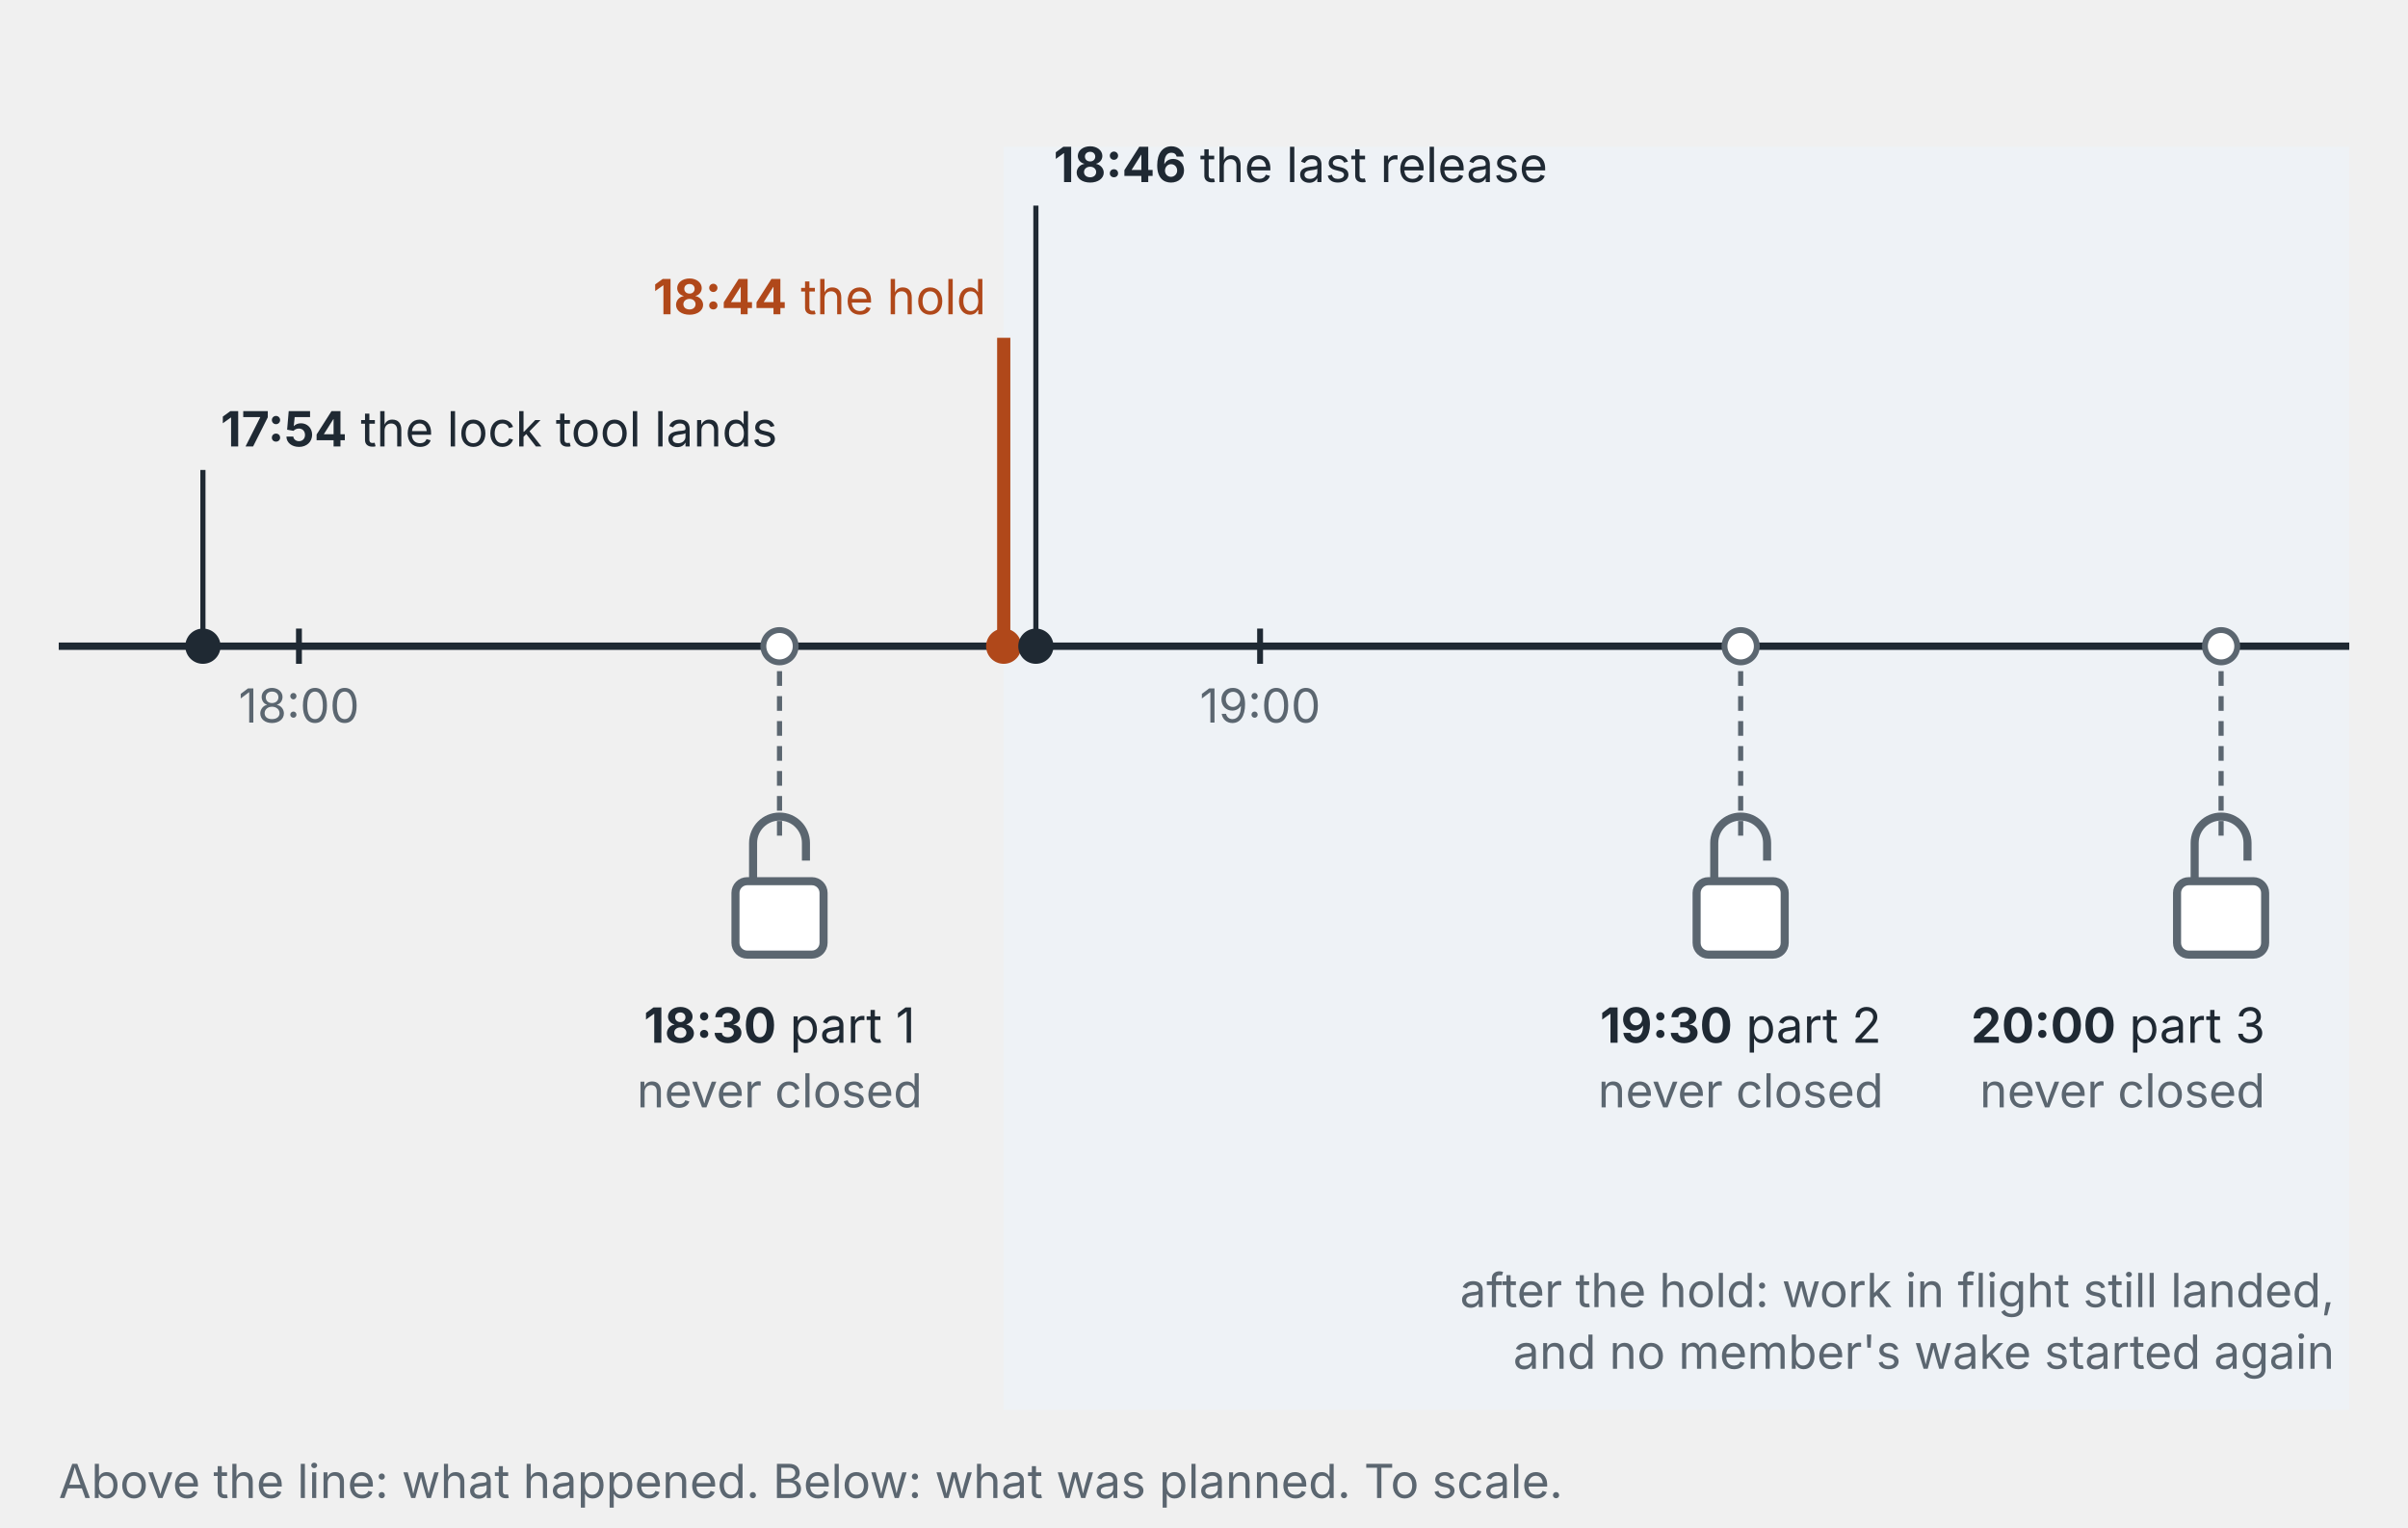
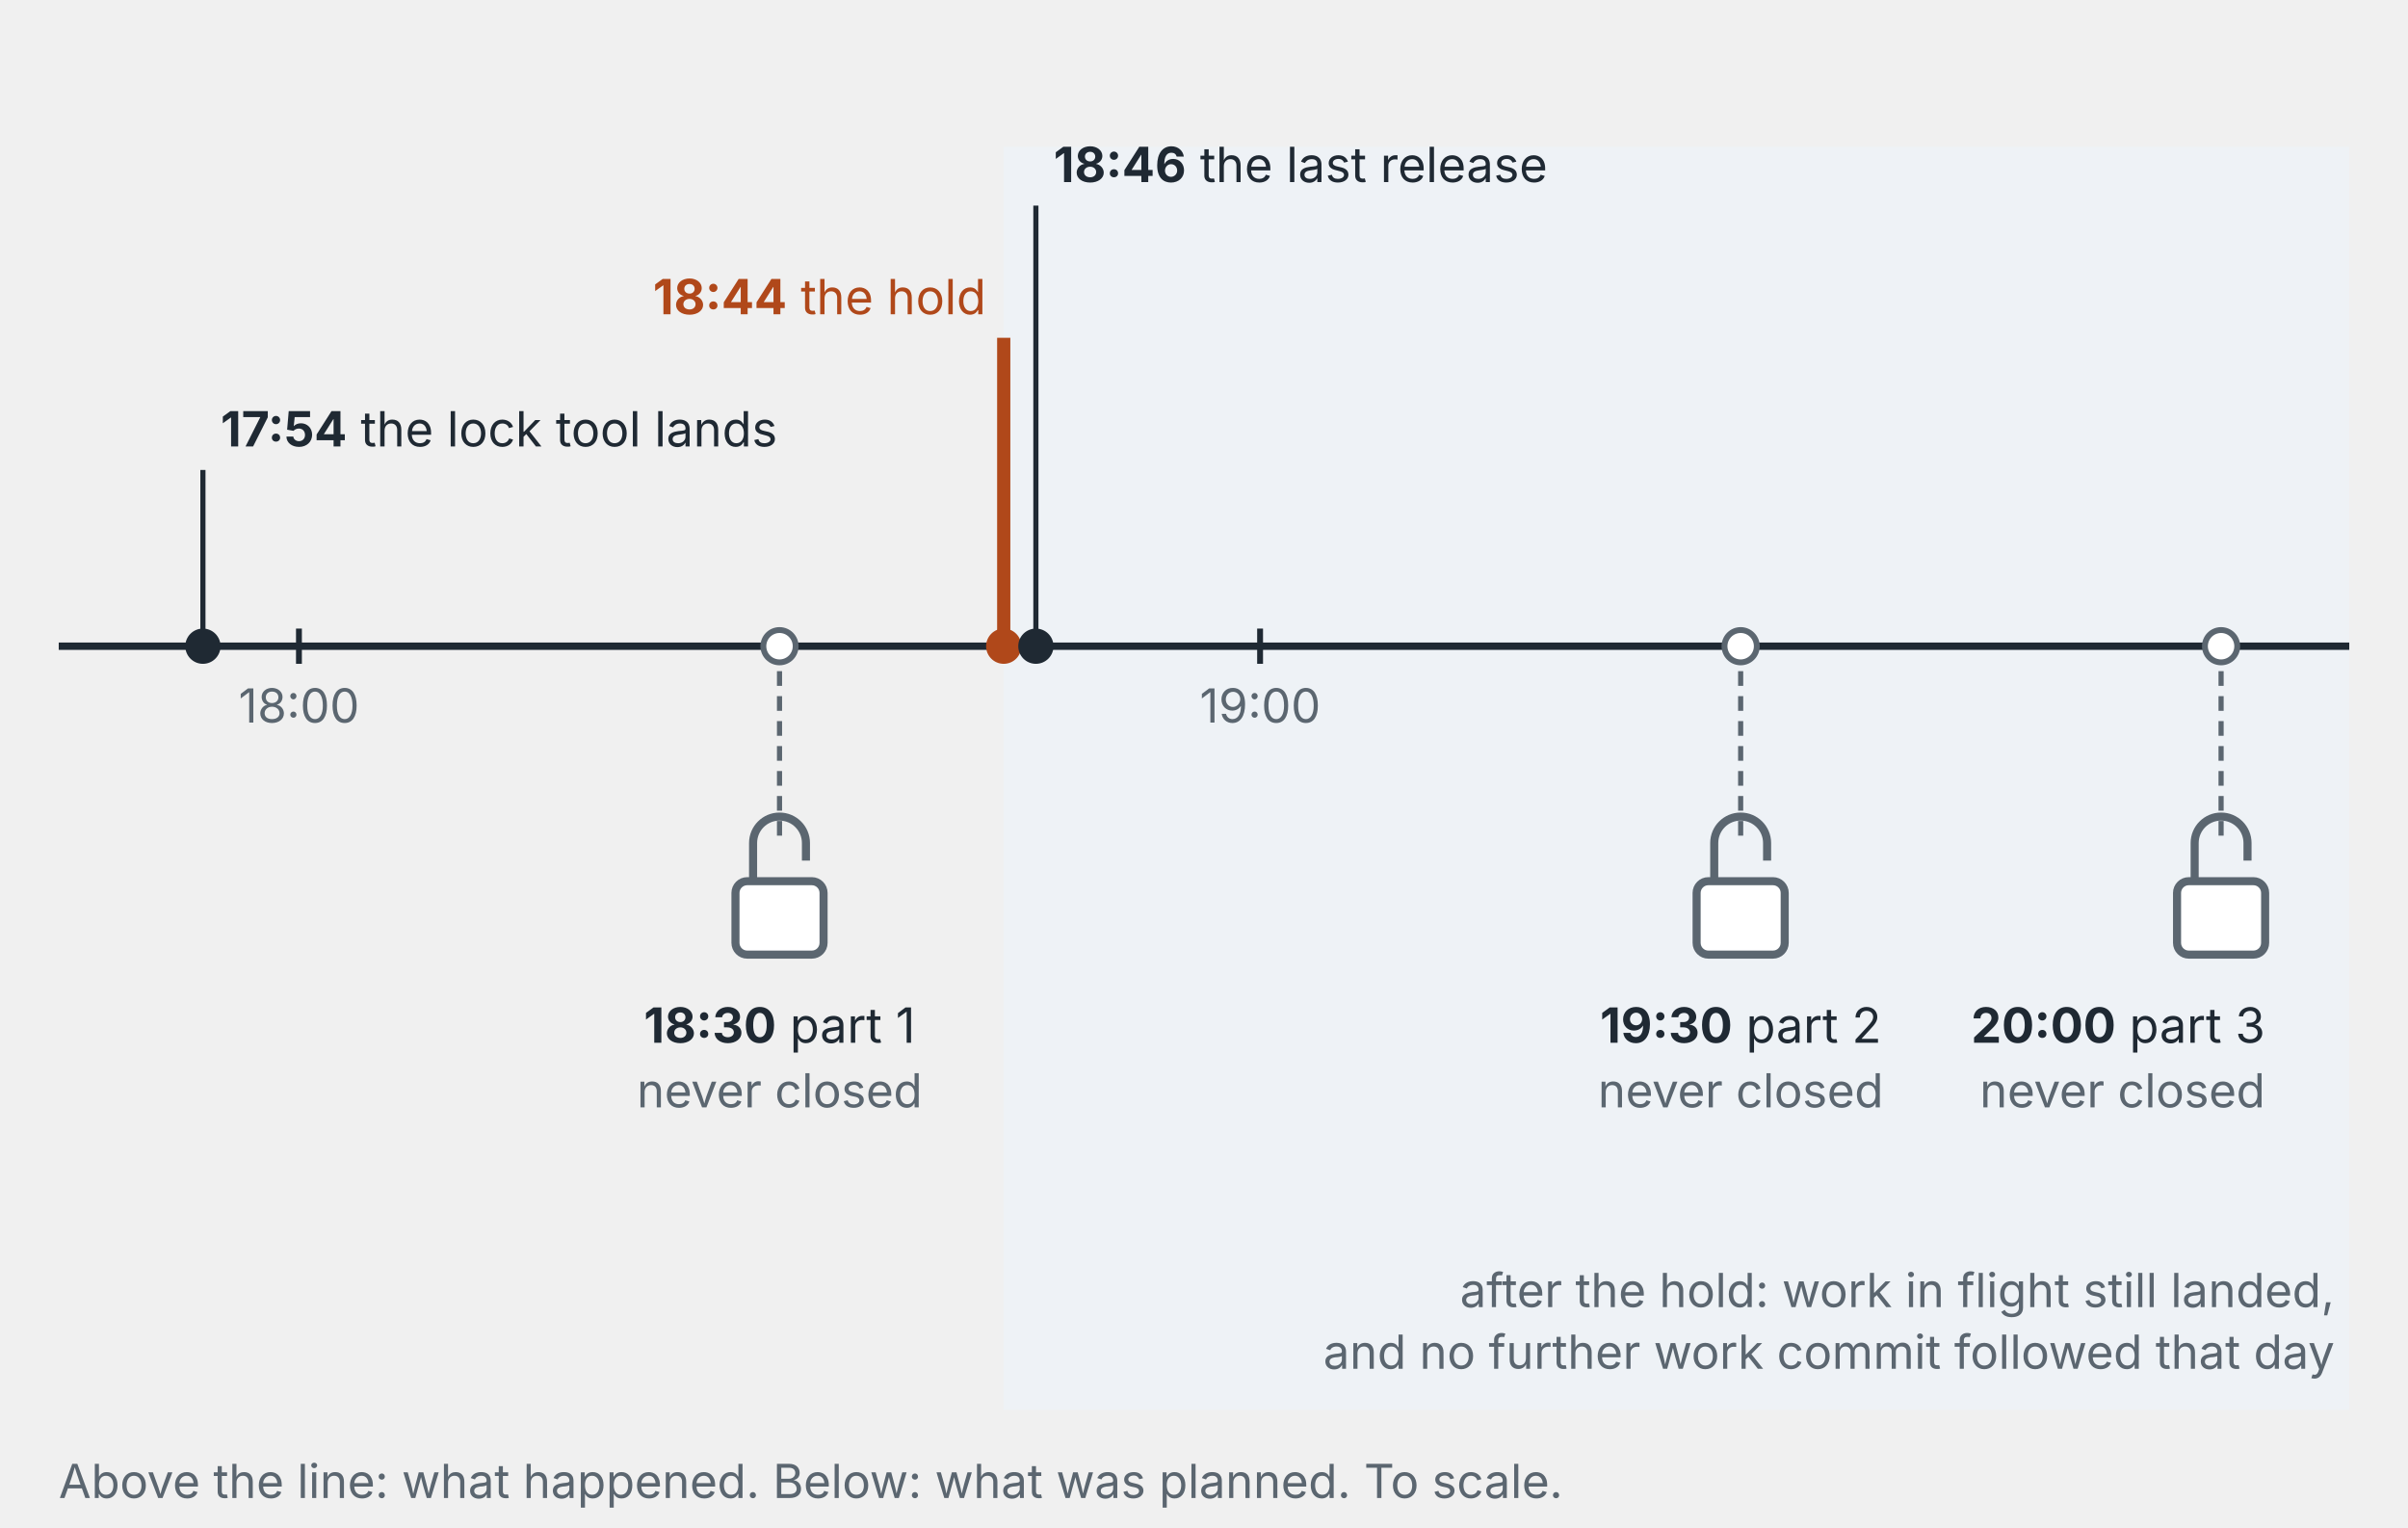
<svg xmlns="http://www.w3.org/2000/svg" viewBox="0 0 164 104" role="img" aria-label="The evening of 29 October to scale: the lock tool at 17:54, three locks planned for 18:30, 19:30 and 20:00 drawn as open padlocks, the hold at 18:44, the last release at 18:46; no lock closed.">
  <rect x="68.36" y="10" width="91.64" height="86" fill="#eef2f6" />
  <text x="159.00" y="89.00" font-family="Inter, Helvetica, Arial, sans-serif" font-size="3.2" font-weight="400" fill="#5b6670" text-anchor="end">after the hold: work in flight still landed,</text>
-   <text x="159.00" y="93.20" font-family="Inter, Helvetica, Arial, sans-serif" font-size="3.2" font-weight="400" fill="#5b6670" text-anchor="end">and no member's wake started again</text>
+   <text x="159.00" y="93.20" font-family="Inter, Helvetica, Arial, sans-serif" font-size="3.2" font-weight="400" fill="#5b6670" text-anchor="end">and no further work commit followed that day</text>
  <line x1="4.00" y1="44" x2="160.00" y2="44" stroke="#1f2933" stroke-width=".5" />
  <line x1="20.36" y1="42.8" x2="20.36" y2="45.2" stroke="#1f2933" stroke-width=".4" />
  <text x="20.36" y="49.20" font-family="Inter, Helvetica, Arial, sans-serif" font-size="3.2" font-weight="400" fill="#5b6670" text-anchor="middle">18:00</text>
  <line x1="85.82" y1="42.8" x2="85.82" y2="45.2" stroke="#1f2933" stroke-width=".4" />
  <text x="85.82" y="49.20" font-family="Inter, Helvetica, Arial, sans-serif" font-size="3.2" font-weight="400" fill="#5b6670" text-anchor="middle">19:00</text>
  <line x1="13.82" y1="44" x2="13.82" y2="32.00" stroke="#1f2933" stroke-width="0.35" />
  <circle cx="13.82" cy="44" r="1.2" fill="#1f2933" />
  <text x="15.02" y="30.40" font-family="Inter, Helvetica, Arial, sans-serif" font-size="3.3" font-weight="400" fill="#1f2933" text-anchor="start">
    <tspan font-weight="700">17:54</tspan> the lock tool lands</text>
  <line x1="68.36" y1="44" x2="68.36" y2="23.00" stroke="#b0481a" stroke-width="0.9" />
  <circle cx="68.36" cy="44" r="1.2" fill="#b0481a" />
  <text x="67.16" y="21.40" font-family="Inter, Helvetica, Arial, sans-serif" font-size="3.3" font-weight="400" fill="#b0481a" text-anchor="end">
    <tspan font-weight="700">18:44</tspan> the hold</text>
  <line x1="70.55" y1="44" x2="70.55" y2="14.00" stroke="#1f2933" stroke-width="0.35" />
  <circle cx="70.55" cy="44" r="1.2" fill="#1f2933" />
  <text x="71.75" y="12.40" font-family="Inter, Helvetica, Arial, sans-serif" font-size="3.3" font-weight="400" fill="#1f2933" text-anchor="start">
    <tspan font-weight="700">18:46</tspan> the last release</text>
  <line x1="53.09" y1="44" x2="53.09" y2="57.00" stroke="#5b6670" stroke-width=".35" stroke-dasharray="1 .7" />
  <circle cx="53.09" cy="44" r="1.1" fill="#ffffff" stroke="#5b6670" stroke-width=".4" />
  <rect x="50.09" y="60.00" width="6" height="5" rx=".8" fill="#ffffff" stroke="#5b6670" stroke-width=".55" />
  <path d="M51.29 60.00 V57.40 A1.8 1.8 0 0 1 54.89 57.40 V58.60" fill="none" stroke="#5b6670" stroke-width=".55" />
  <text x="53.09" y="71.00" font-family="Inter, Helvetica, Arial, sans-serif" font-size="3.3" font-weight="400" fill="#1f2933" text-anchor="middle">
    <tspan font-weight="700">18:30</tspan> part 1</text>
  <text x="53.09" y="75.40" font-family="Inter, Helvetica, Arial, sans-serif" font-size="3.2" font-weight="400" fill="#5b6670" text-anchor="middle">never closed</text>
  <line x1="118.55" y1="44" x2="118.55" y2="57.00" stroke="#5b6670" stroke-width=".35" stroke-dasharray="1 .7" />
  <circle cx="118.55" cy="44" r="1.1" fill="#ffffff" stroke="#5b6670" stroke-width=".4" />
  <rect x="115.55" y="60.00" width="6" height="5" rx=".8" fill="#ffffff" stroke="#5b6670" stroke-width=".55" />
  <path d="M116.75 60.00 V57.40 A1.8 1.8 0 0 1 120.35 57.40 V58.60" fill="none" stroke="#5b6670" stroke-width=".55" />
  <text x="118.55" y="71.00" font-family="Inter, Helvetica, Arial, sans-serif" font-size="3.3" font-weight="400" fill="#1f2933" text-anchor="middle">
    <tspan font-weight="700">19:30</tspan> part 2</text>
  <text x="118.55" y="75.40" font-family="Inter, Helvetica, Arial, sans-serif" font-size="3.2" font-weight="400" fill="#5b6670" text-anchor="middle">never closed</text>
  <line x1="151.27" y1="44" x2="151.27" y2="57.00" stroke="#5b6670" stroke-width=".35" stroke-dasharray="1 .7" />
  <circle cx="151.27" cy="44" r="1.1" fill="#ffffff" stroke="#5b6670" stroke-width=".4" />
  <rect x="148.27" y="60.00" width="6" height="5" rx=".8" fill="#ffffff" stroke="#5b6670" stroke-width=".55" />
  <path d="M149.47 60.00 V57.40 A1.8 1.8 0 0 1 153.07 57.40 V58.60" fill="none" stroke="#5b6670" stroke-width=".55" />
  <text x="154.27" y="71.00" font-family="Inter, Helvetica, Arial, sans-serif" font-size="3.3" font-weight="400" fill="#1f2933" text-anchor="end">
    <tspan font-weight="700">20:00</tspan> part 3</text>
  <text x="154.27" y="75.40" font-family="Inter, Helvetica, Arial, sans-serif" font-size="3.2" font-weight="400" fill="#5b6670" text-anchor="end">never closed</text>
  <text x="4.00" y="102.00" font-family="Inter, Helvetica, Arial, sans-serif" font-size="3.2" font-weight="400" fill="#5b6670" text-anchor="start">Above the line: what happened. Below: what was planned. To scale.</text>
</svg>
